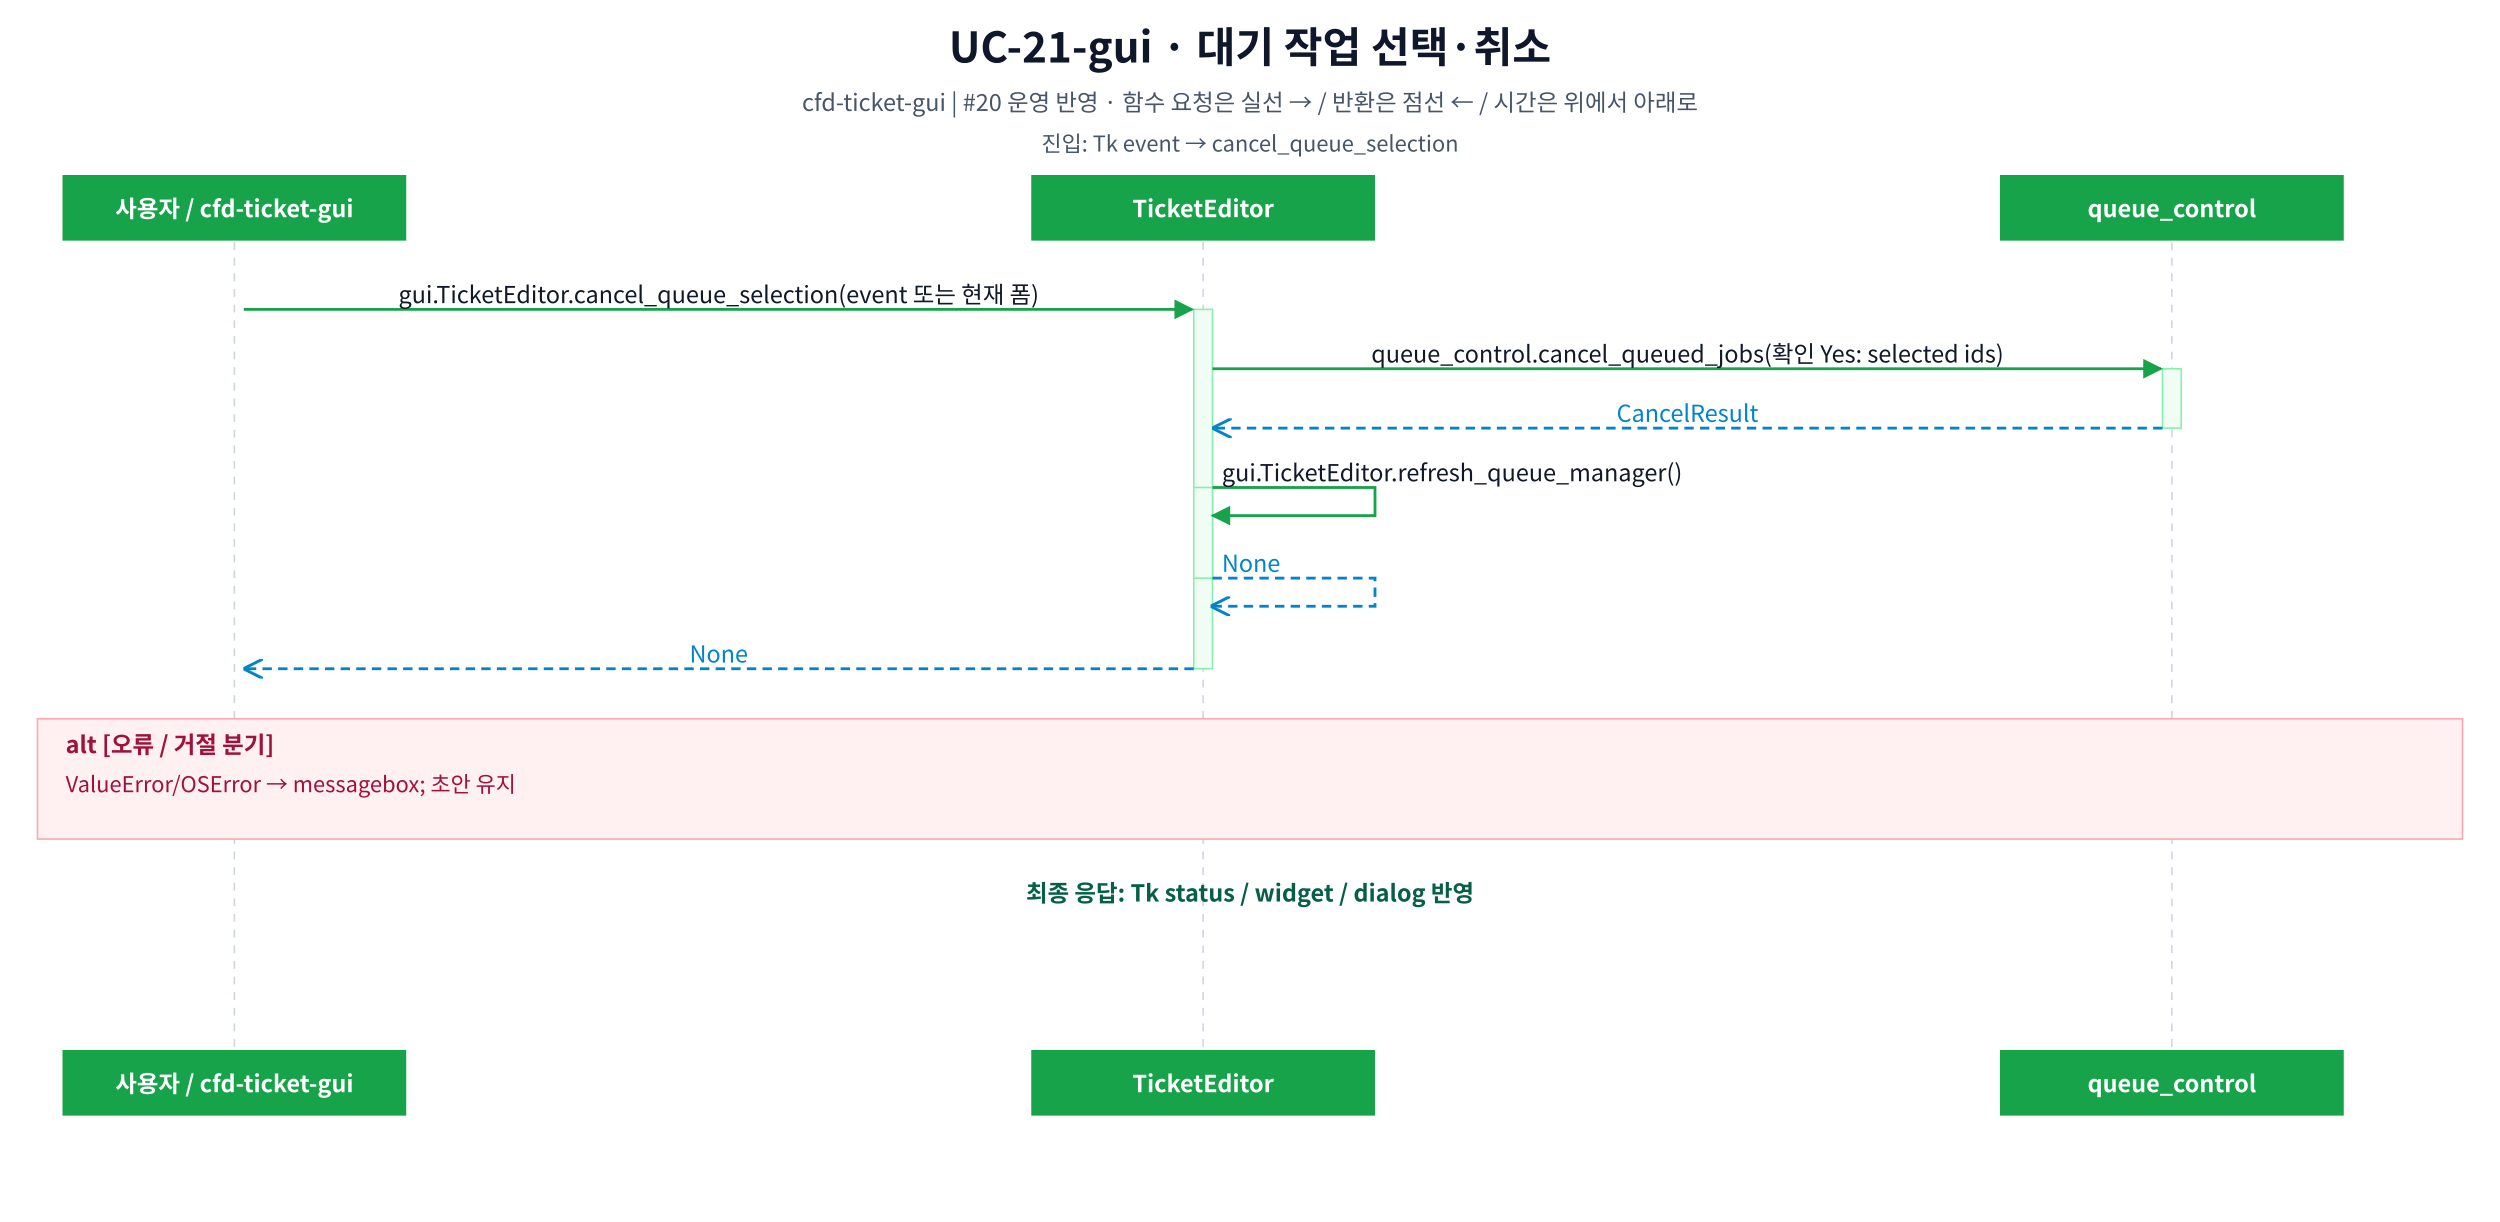
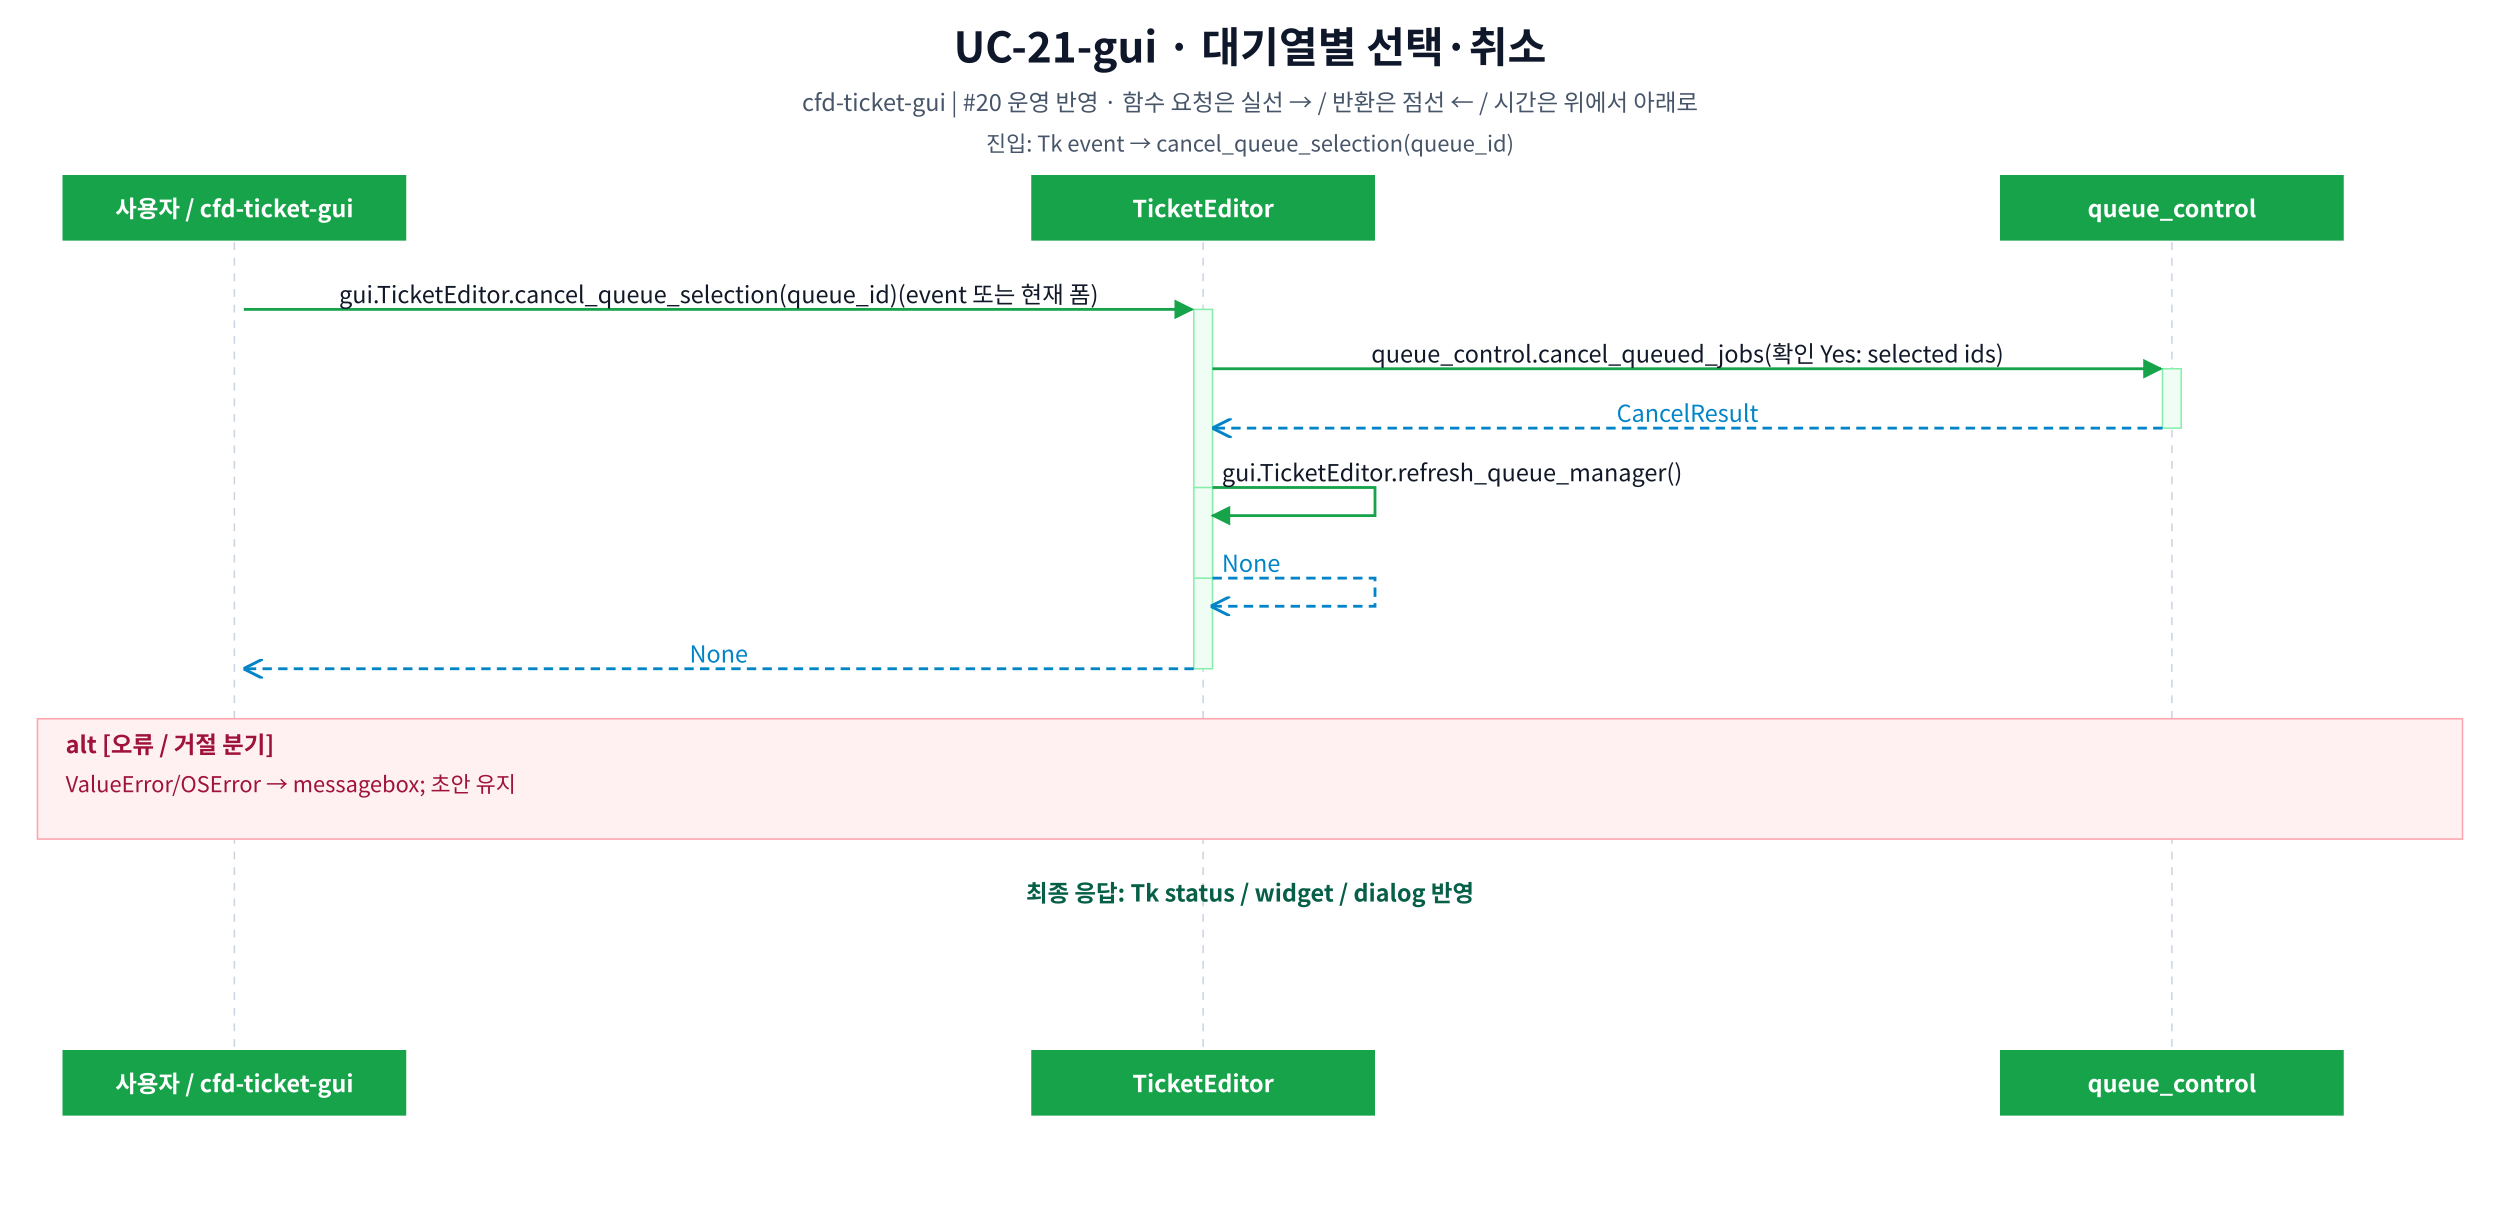
- <svg xmlns="http://www.w3.org/2000/svg" width="1600" height="782" viewBox="0 0 1600 782" role="img" aria-label="대기 작업 선택·취소">
+ <svg xmlns="http://www.w3.org/2000/svg" width="1600" height="782" viewBox="0 0 1600 782" role="img" aria-label="대기열별 선택·취소">
  <defs>
    <marker id="req" viewBox="0 0 10 10" refX="9" refY="5" markerWidth="7" markerHeight="7" orient="auto-start-reverse">
      <path d="M0 0 L10 5 L0 10 z" fill="#16a34a" />
    </marker>
    <marker id="ret" viewBox="0 0 10 10" refX="9" refY="5" markerWidth="7" markerHeight="7" orient="auto-start-reverse">
      <path d="M0 0 L10 5 L0 10" fill="none" stroke="#0284c7" stroke-width="1.5" />
    </marker>
  </defs>
  <rect width="100%" height="100%" fill="white" />
  <g font-family="Noto Sans CJK KR, sans-serif">
-     <text x="800.0" y="40" text-anchor="middle" font-size="27" fill="#0f172a" font-weight="700">UC-21-gui · 대기 작업 선택·취소</text>
+     <text x="800.0" y="40" text-anchor="middle" font-size="27" fill="#0f172a" font-weight="700">UC-21-gui · 대기열별 선택·취소</text>
    <text x="800.0" y="71" text-anchor="middle" font-size="15" fill="#475569">cfd-ticket-gui | #20 운영 반영 · 함수 요청은 실선 → / 반환은 점선 ← / 시간은 위에서 아래로</text>
-     <text x="800.0" y="97" text-anchor="middle" font-size="14" fill="#475569">진입: Tk event → cancel_queue_selection</text>
+     <text x="800.0" y="97" text-anchor="middle" font-size="14" fill="#475569">진입: Tk event → cancel_queue_selection(queue_id)</text>
    <path d="M150.0,155 V672" stroke="#cbd5e1" stroke-dasharray="5 5" />
    <rect x="40.0" y="112" width="220" height="42" fill="#16a34a" />
    <text x="150.0" y="139" text-anchor="middle" font-size="15" fill="white" font-weight="700">사용자 / cfd-ticket-gui</text>
    <rect x="40.0" y="672" width="220" height="42" fill="#16a34a" />
    <text x="150.0" y="699" text-anchor="middle" font-size="15" fill="white" font-weight="700">사용자 / cfd-ticket-gui</text>
    <path d="M770.0,155 V672" stroke="#cbd5e1" stroke-dasharray="5 5" />
    <rect x="660.0" y="112" width="220" height="42" fill="#16a34a" />
    <text x="770.0" y="139" text-anchor="middle" font-size="15" fill="white" font-weight="700">TicketEditor</text>
    <rect x="660.0" y="672" width="220" height="42" fill="#16a34a" />
    <text x="770.0" y="699" text-anchor="middle" font-size="15" fill="white" font-weight="700">TicketEditor</text>
    <path d="M1390.0,155 V672" stroke="#cbd5e1" stroke-dasharray="5 5" />
    <rect x="1280.0" y="112" width="220" height="42" fill="#16a34a" />
    <text x="1390.0" y="139" text-anchor="middle" font-size="15" fill="white" font-weight="700">queue_control</text>
    <rect x="1280.0" y="672" width="220" height="42" fill="#16a34a" />
    <text x="1390.0" y="699" text-anchor="middle" font-size="15" fill="white" font-weight="700">queue_control</text>
    <rect x="764.0" y="198" width="12" height="230" fill="#f0fdf4" stroke="#86efac" />
    <rect x="764.0" y="312" width="12" height="58" fill="#f0fdf4" stroke="#86efac" />
    <rect x="1384.0" y="236" width="12" height="38" fill="#f0fdf4" stroke="#86efac" />
    <path d="M156.0,198 H763.0" fill="none" stroke="#16a34a" stroke-width="1.8" marker-end="url(#req)" />
-     <text x="460.0" y="194" text-anchor="middle" font-size="15" fill="#111827">gui.TicketEditor.cancel_queue_selection(event 또는 현재 폼)</text>
+     <text x="460.0" y="194" text-anchor="middle" font-size="15" fill="#111827">gui.TicketEditor.cancel_queue_selection(queue_id)(event 또는 현재 폼)</text>
    <path d="M776.0,236 H1383.0" fill="none" stroke="#16a34a" stroke-width="1.8" marker-end="url(#req)" />
    <a href="D-08.svg" target="_blank">
      <text x="1080.0" y="232" text-anchor="middle" font-size="15" fill="#111827">queue_control.cancel_queued_jobs(확인 Yes: selected ids)</text>
    </a>
    <path d="M1384.0,274 H777.0" fill="none" stroke="#0284c7" stroke-width="1.8" stroke-dasharray="6 4" marker-end="url(#ret)" />
    <text x="1080.0" y="270" text-anchor="middle" font-size="15" fill="#0284c7">CancelResult</text>
    <path d="M776.0,312 H880.0 V330 H776.0" fill="none" stroke="#16a34a" stroke-width="1.8" marker-end="url(#req)" />
    <text x="782.0" y="308" text-anchor="start" font-size="15" fill="#111827">gui.TicketEditor.refresh_queue_manager()</text>
    <path d="M776.0,370 H880.0 V388 H776.0" fill="none" stroke="#0284c7" stroke-width="1.8" stroke-dasharray="6 4" marker-end="url(#ret)" />
    <text x="782.0" y="366" text-anchor="start" font-size="15" fill="#0284c7">None</text>
    <path d="M764.0,428 H157.0" fill="none" stroke="#0284c7" stroke-width="1.8" stroke-dasharray="6 4" marker-end="url(#ret)" />
    <text x="460.0" y="424" text-anchor="middle" font-size="15" fill="#0284c7">None</text>
    <rect x="24" y="460" width="1552" height="77" fill="#fff1f2" stroke="#fda4af" />
    <text x="42" y="482" text-anchor="start" font-size="15" fill="#9f1239" font-weight="700">alt [오류 / 거절 분기]</text>
    <text x="42" y="507" text-anchor="start" font-size="14" fill="#9f1239">ValueError/OSError → messagebox; 초안 유지</text>
    <text x="800.0" y="577" text-anchor="middle" font-size="15" fill="#065f46" font-weight="700">최종 응답: Tk status / widget / dialog 반영</text>
  </g>
</svg>
